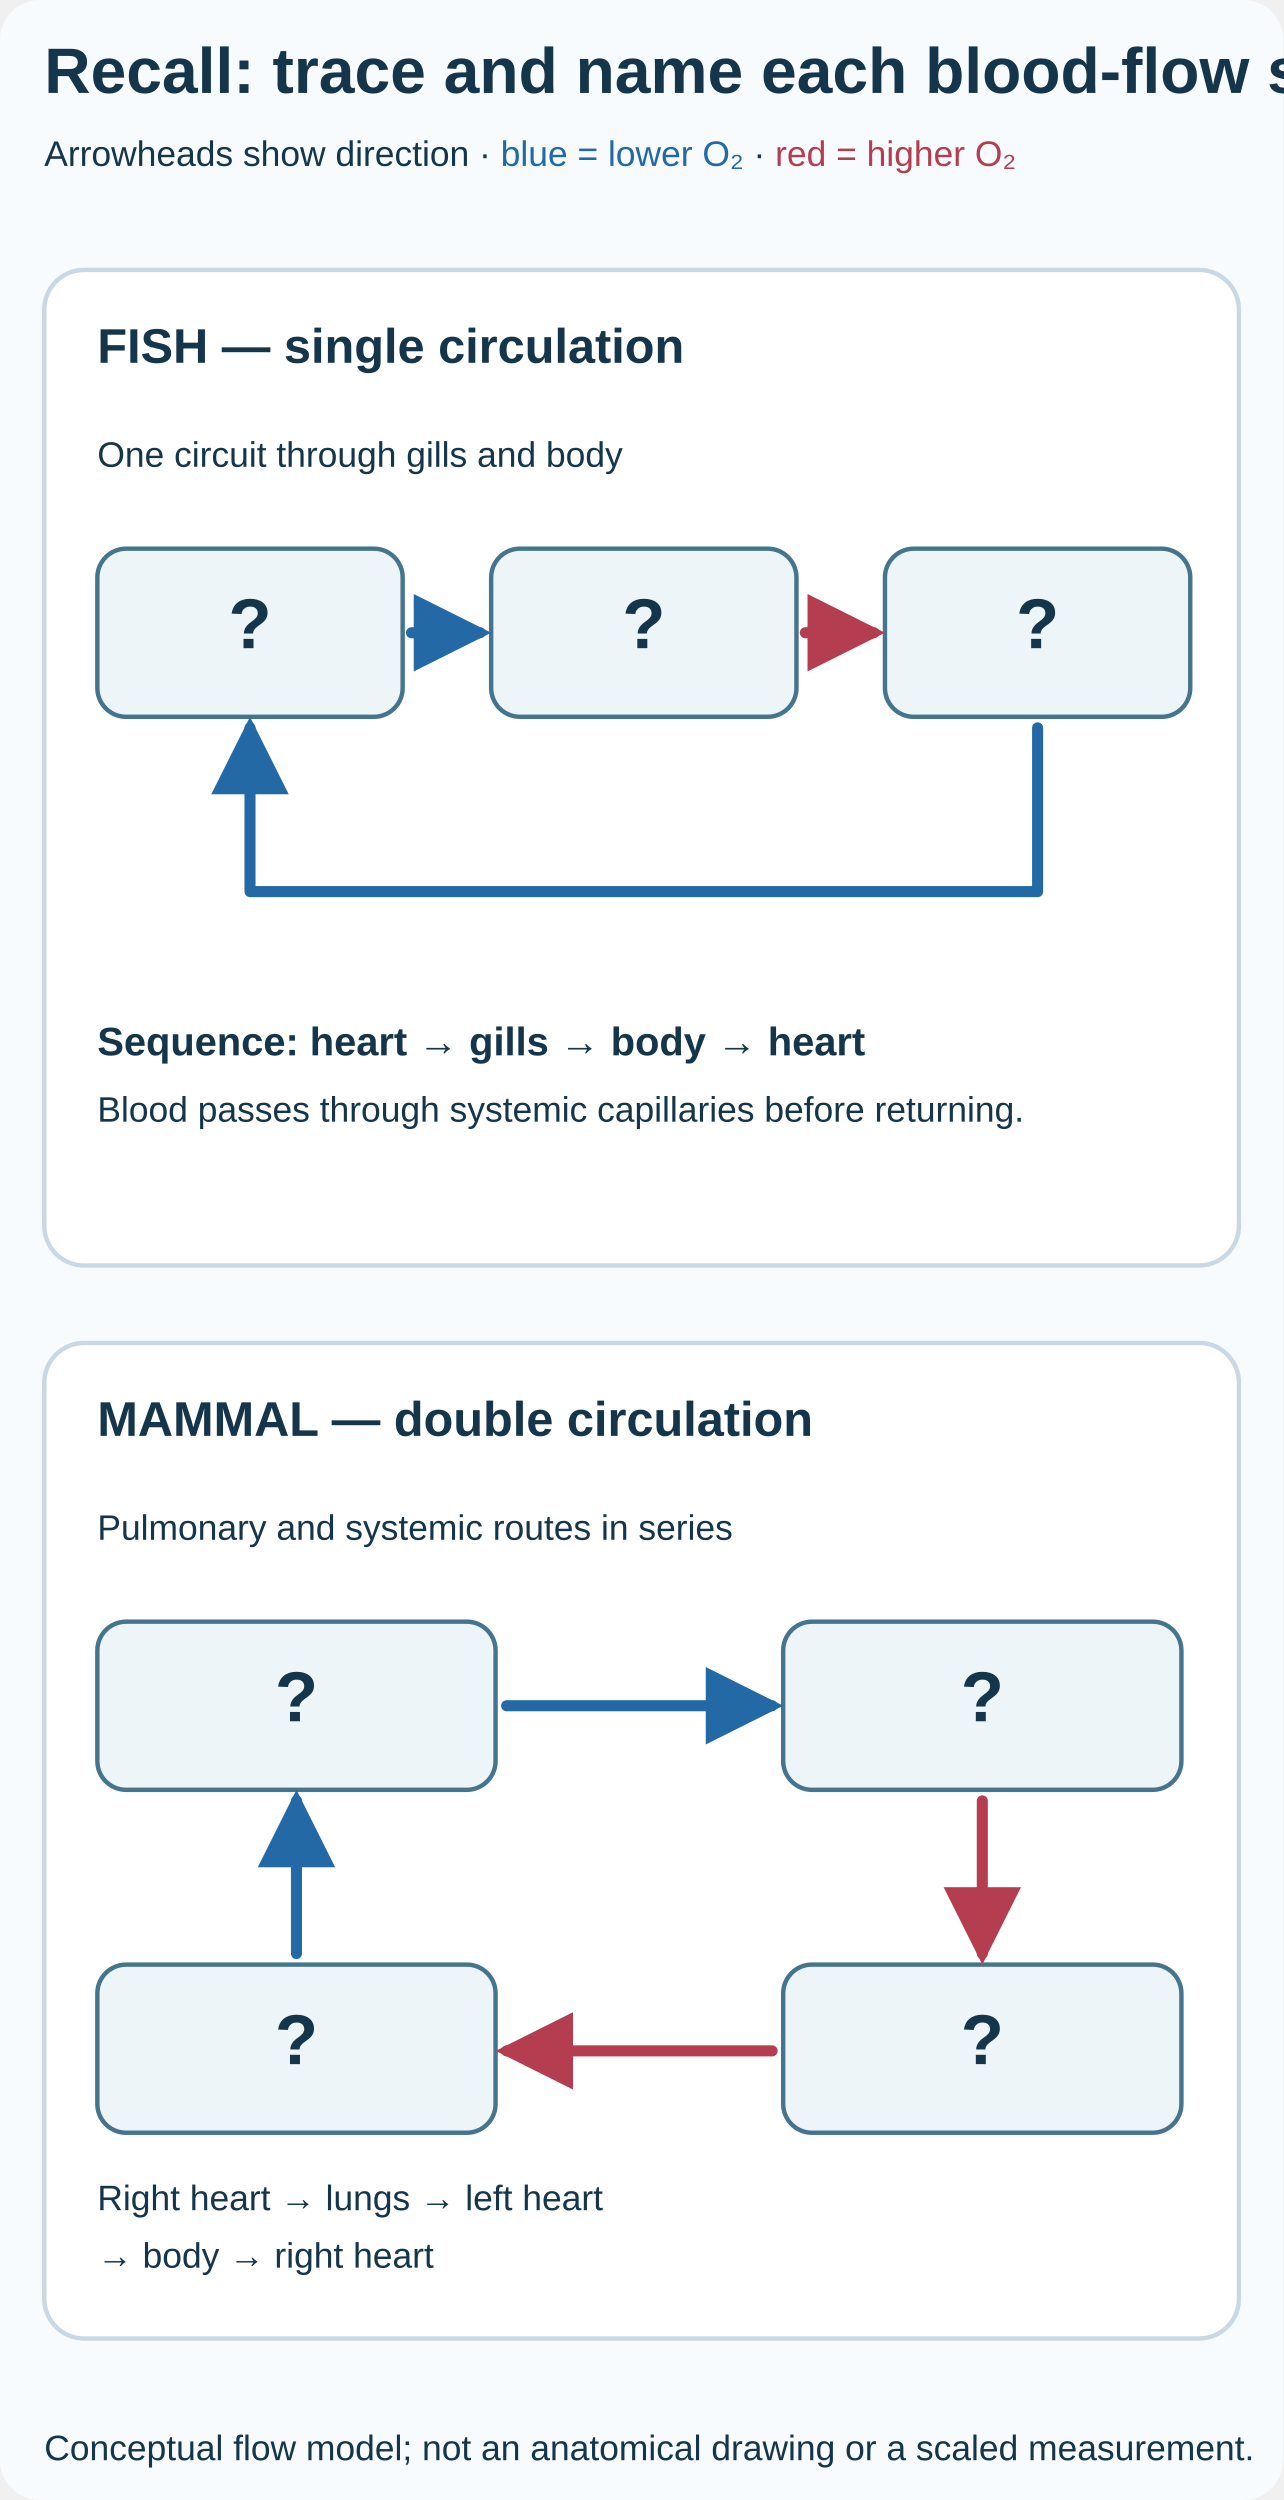
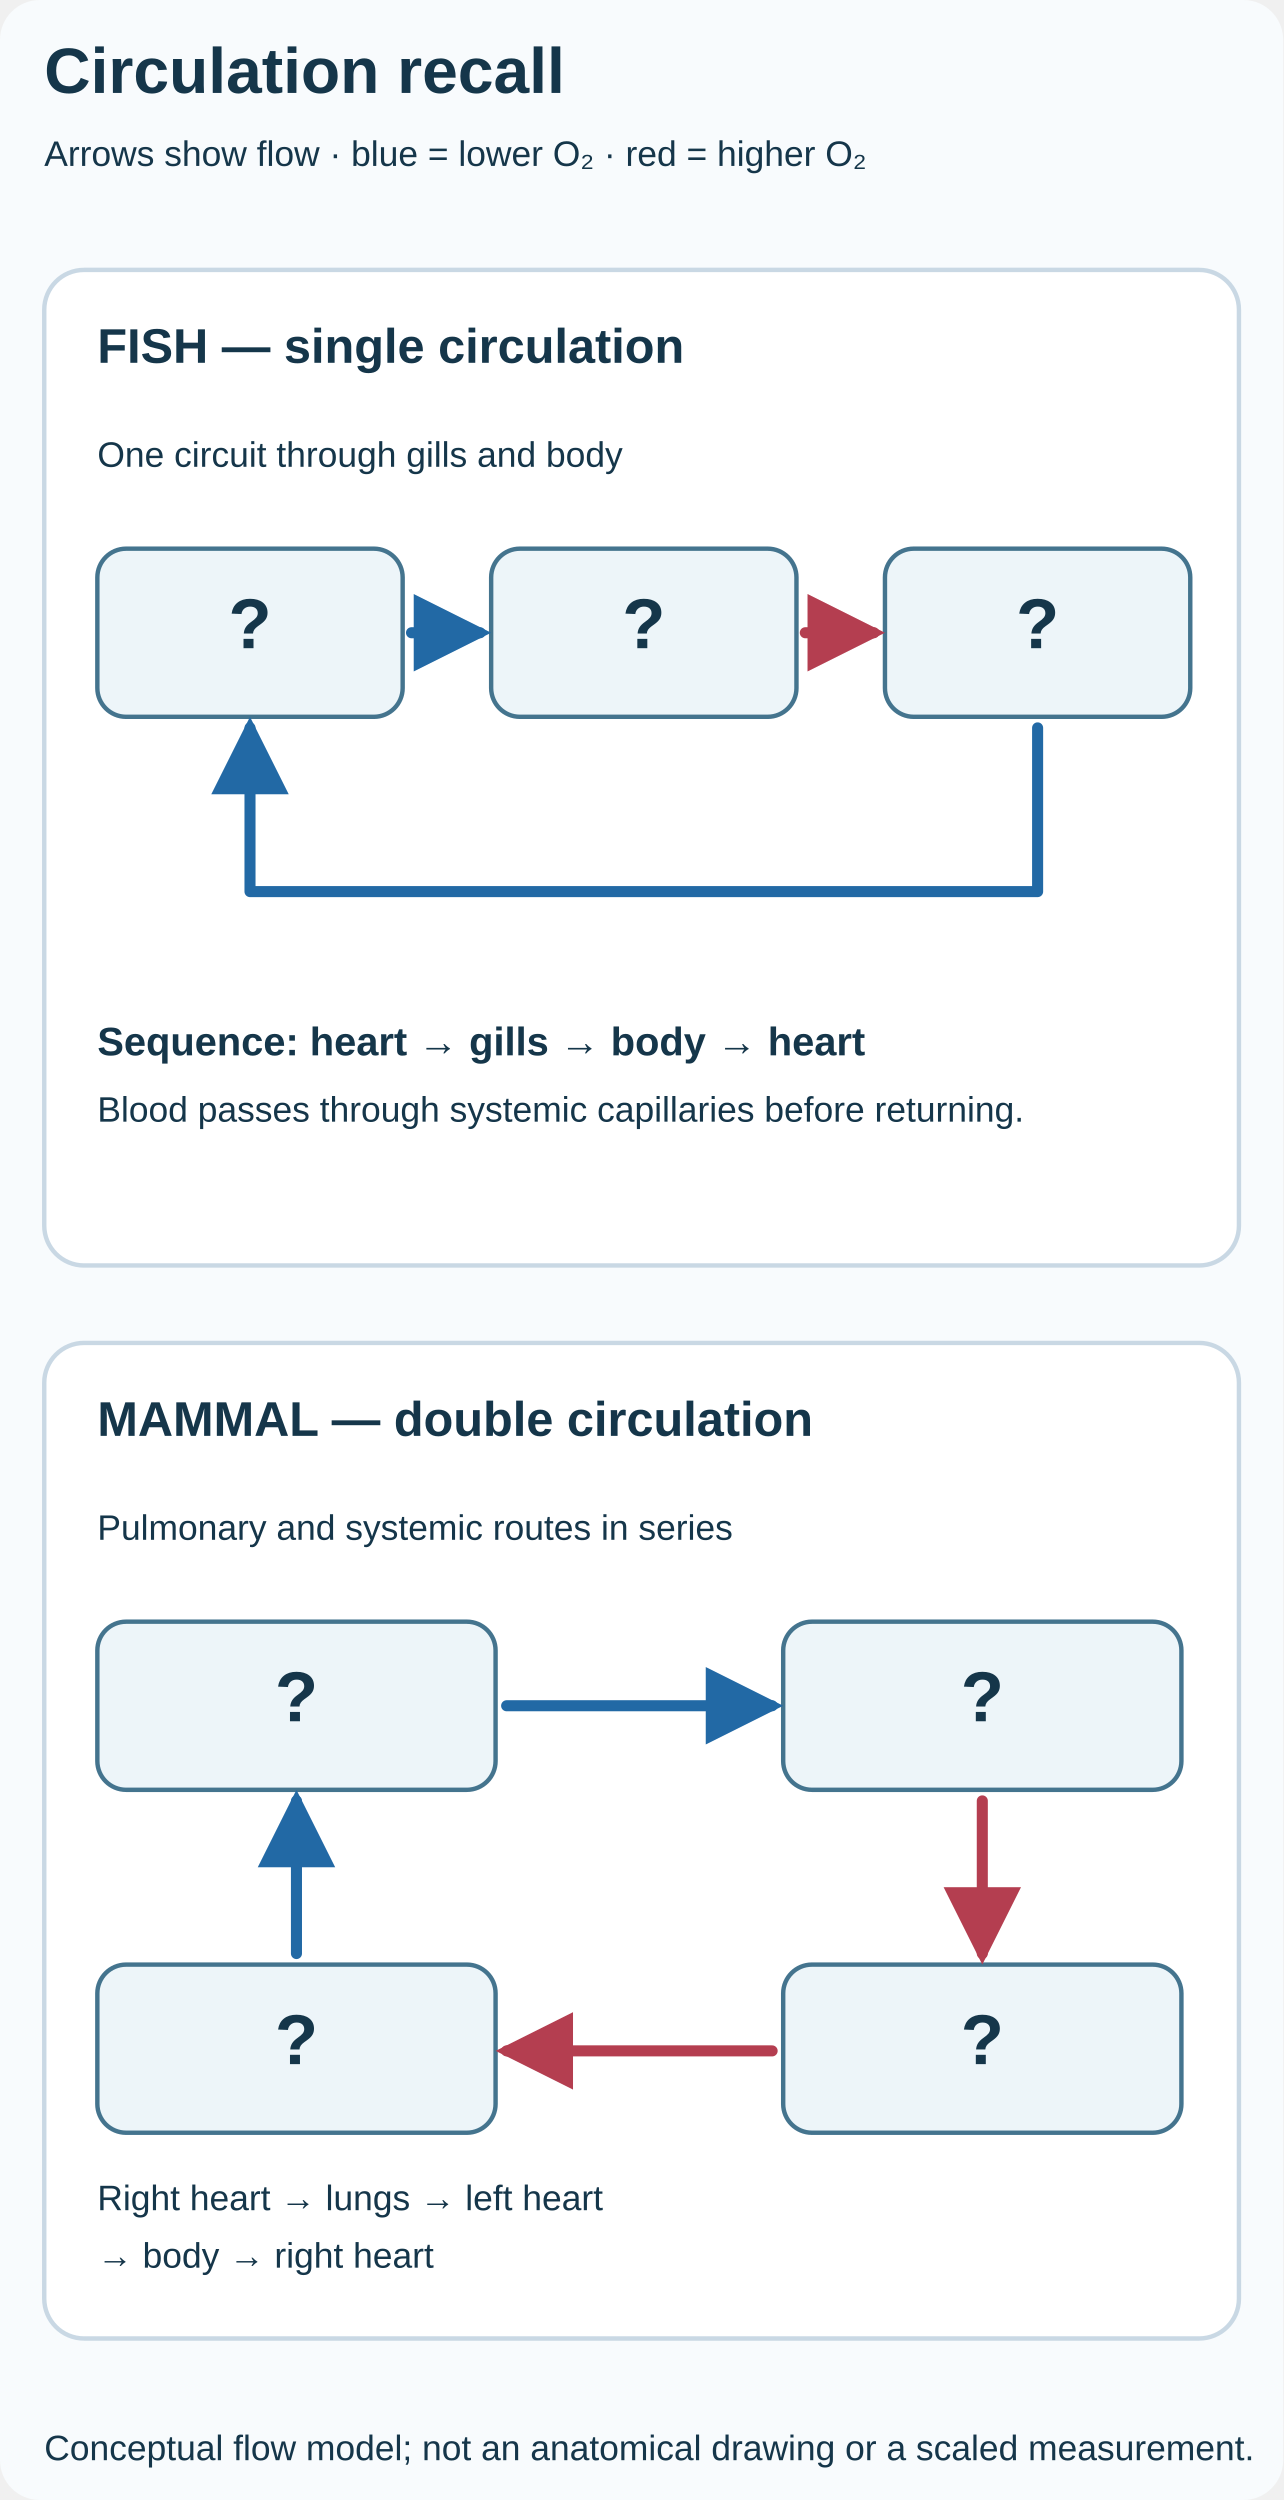
<svg xmlns="http://www.w3.org/2000/svg" width="580" height="1130" viewBox="0 0 580 1130" role="img" aria-labelledby="visual-title visual-description">
  <defs>
    <marker id="arrow-low" markerWidth="8" markerHeight="8" refX="6" refY="3.5" orient="auto" markerUnits="strokeWidth">
      <path d="M0 0 L7 3.5 L0 7 Z" fill="#2269a5" />
    </marker>
    <marker id="arrow-high" markerWidth="8" markerHeight="8" refX="6" refY="3.5" orient="auto" markerUnits="strokeWidth">
      <path d="M0 0 L7 3.5 L0 7 Z" fill="#b43e50" />
    </marker>
  </defs>
  <style>
 .canvas{fill:#f8fbfd}.panel{fill:#fff;stroke:#c9d8e4;stroke-width:2}.node{fill:#edf5f9;stroke:#44748e;stroke-width:2}.heading,.panel-title,.node-text,.sub,.caption,.note,.blank{font-family:Arial,Helvetica,sans-serif;fill:#15364a}.heading{font-weight:700;font-size:29px}.panel-title{font-weight:700;font-size:22px}.sub{font-size:16px}.node-text{font-size:18px;font-weight:600}.blank{font-size:32px;font-weight:700}.caption{font-size:18px;font-weight:700}.note{font-size:16px}.flow-low,.flow-high{stroke-width:5;fill:none;stroke-linecap:round;stroke-linejoin:round}.flow-low{stroke:#2269a5}.flow-high{stroke:#b43e50}
</style>
  <rect class="canvas" width="580" height="1130" rx="18" />
-   <text x="20" y="42" class="heading">Recall: trace and name each blood-flow stage</text>
-   <text x="20" y="75" class="sub">Arrowheads show direction · <tspan fill="#2269a5">blue = lower O₂</tspan> · <tspan fill="#b43e50">red = higher O₂</tspan>
-   </text>
+   <text x="20" y="42" class="heading">Circulation recall</text>
+   <text x="20" y="75" class="sub">Arrows show flow · blue = lower O₂ · red = higher O₂</text>
  <g transform="translate(20 122)" data-circuit="fish">
    <rect width="540" height="450" rx="18" class="panel" />
    <text x="24" y="42" class="panel-title">FISH — single circulation</text>
    <text x="24" y="89" class="sub">One circuit through gills and body</text>
    <g data-node="fish-heart">
      <rect x="24" y="126" width="138" height="76" rx="13" class="node" />
      <text x="93" y="171" text-anchor="middle" class="blank">?</text>
    </g>
    <g data-node="fish-gills">
      <rect x="202" y="126" width="138" height="76" rx="13" class="node" />
      <text x="271" y="171" text-anchor="middle" class="blank">?</text>
    </g>
    <g data-node="fish-body">
      <rect x="380" y="126" width="138" height="76" rx="13" class="node" />
      <text x="449" y="171" text-anchor="middle" class="blank">?</text>
    </g>
    <path data-from="fish-heart" data-to="fish-gills" class="flow-low" d="M166 164 H197" marker-end="url(#arrow-low)" />
    <path data-from="fish-gills" data-to="fish-body" class="flow-high" d="M344 164 H375" marker-end="url(#arrow-high)" />
    <path data-from="fish-body" data-to="fish-heart" class="flow-low" d="M449 207 V281 H93 V207" marker-end="url(#arrow-low)" />
    <text x="24" y="355" class="caption">Sequence: heart → gills → body → heart</text>
    <text x="24" y="385" class="note">Blood passes through systemic capillaries before returning.</text>
  </g>
  <g transform="translate(20 607)" data-circuit="mammal">
    <rect width="540" height="450" rx="18" class="panel" />
    <text x="24" y="42" class="panel-title">MAMMAL — double circulation</text>
    <text x="24" y="89" class="sub">Pulmonary and systemic routes in series</text>
    <g data-node="mammal-right-heart">
      <rect x="24" y="126" width="180" height="76" rx="13" class="node" />
      <text x="114" y="171" text-anchor="middle" class="blank">?</text>
    </g>
    <g data-node="mammal-lungs">
      <rect x="334" y="126" width="180" height="76" rx="13" class="node" />
      <text x="424" y="171" text-anchor="middle" class="blank">?</text>
    </g>
    <g data-node="mammal-left-heart">
      <rect x="334" y="281" width="180" height="76" rx="13" class="node" />
      <text x="424" y="326" text-anchor="middle" class="blank">?</text>
    </g>
    <g data-node="mammal-body">
      <rect x="24" y="281" width="180" height="76" rx="13" class="node" />
      <text x="114" y="326" text-anchor="middle" class="blank">?</text>
    </g>
    <path data-from="mammal-right-heart" data-to="mammal-lungs" class="flow-low" d="M209 164 H329" marker-end="url(#arrow-low)" />
    <path data-from="mammal-lungs" data-to="mammal-left-heart" class="flow-high" d="M424 207 V276" marker-end="url(#arrow-high)" />
    <path data-from="mammal-left-heart" data-to="mammal-body" class="flow-high" d="M329 320 H209" marker-end="url(#arrow-high)" />
    <path data-from="mammal-body" data-to="mammal-right-heart" class="flow-low" d="M114 276 V207" marker-end="url(#arrow-low)" />
    <text x="24" y="392" class="note">Right heart → lungs → left heart</text>
    <text x="24" y="418" class="note">→ body → right heart</text>
  </g>
  <text x="20" y="1112" class="note">Conceptual flow model; not an anatomical drawing or a scaled measurement.</text>
</svg>
